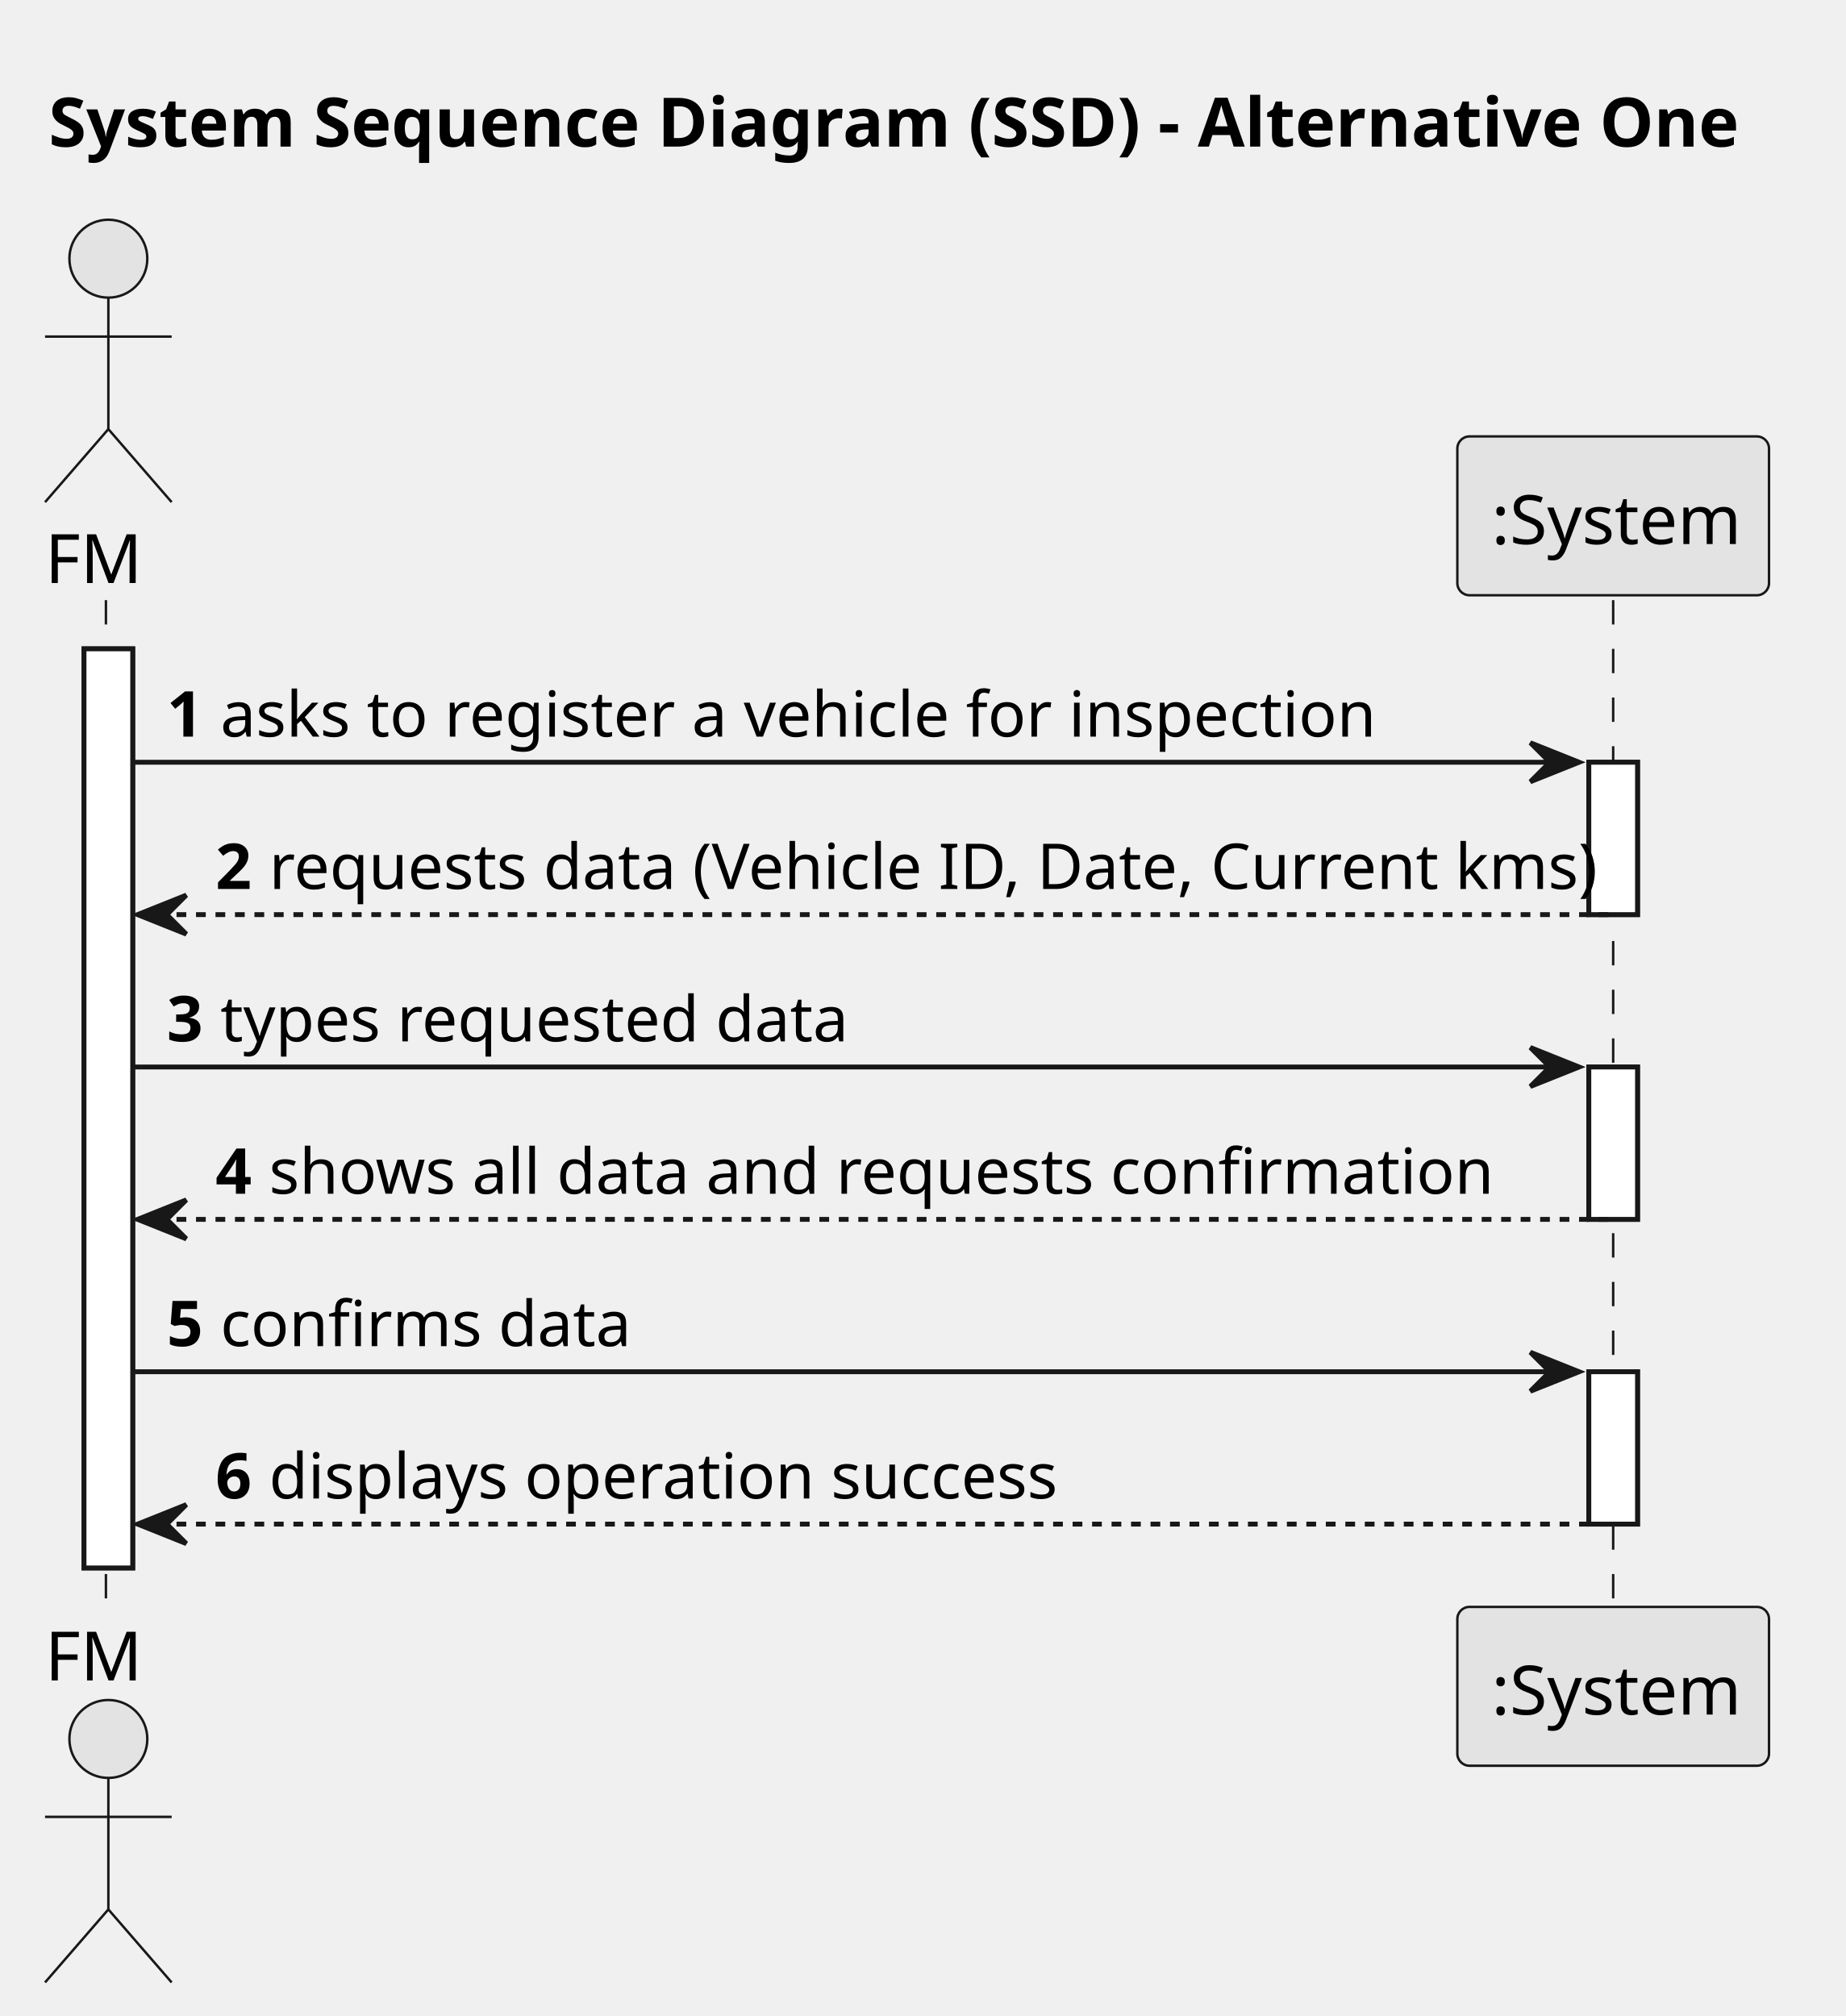
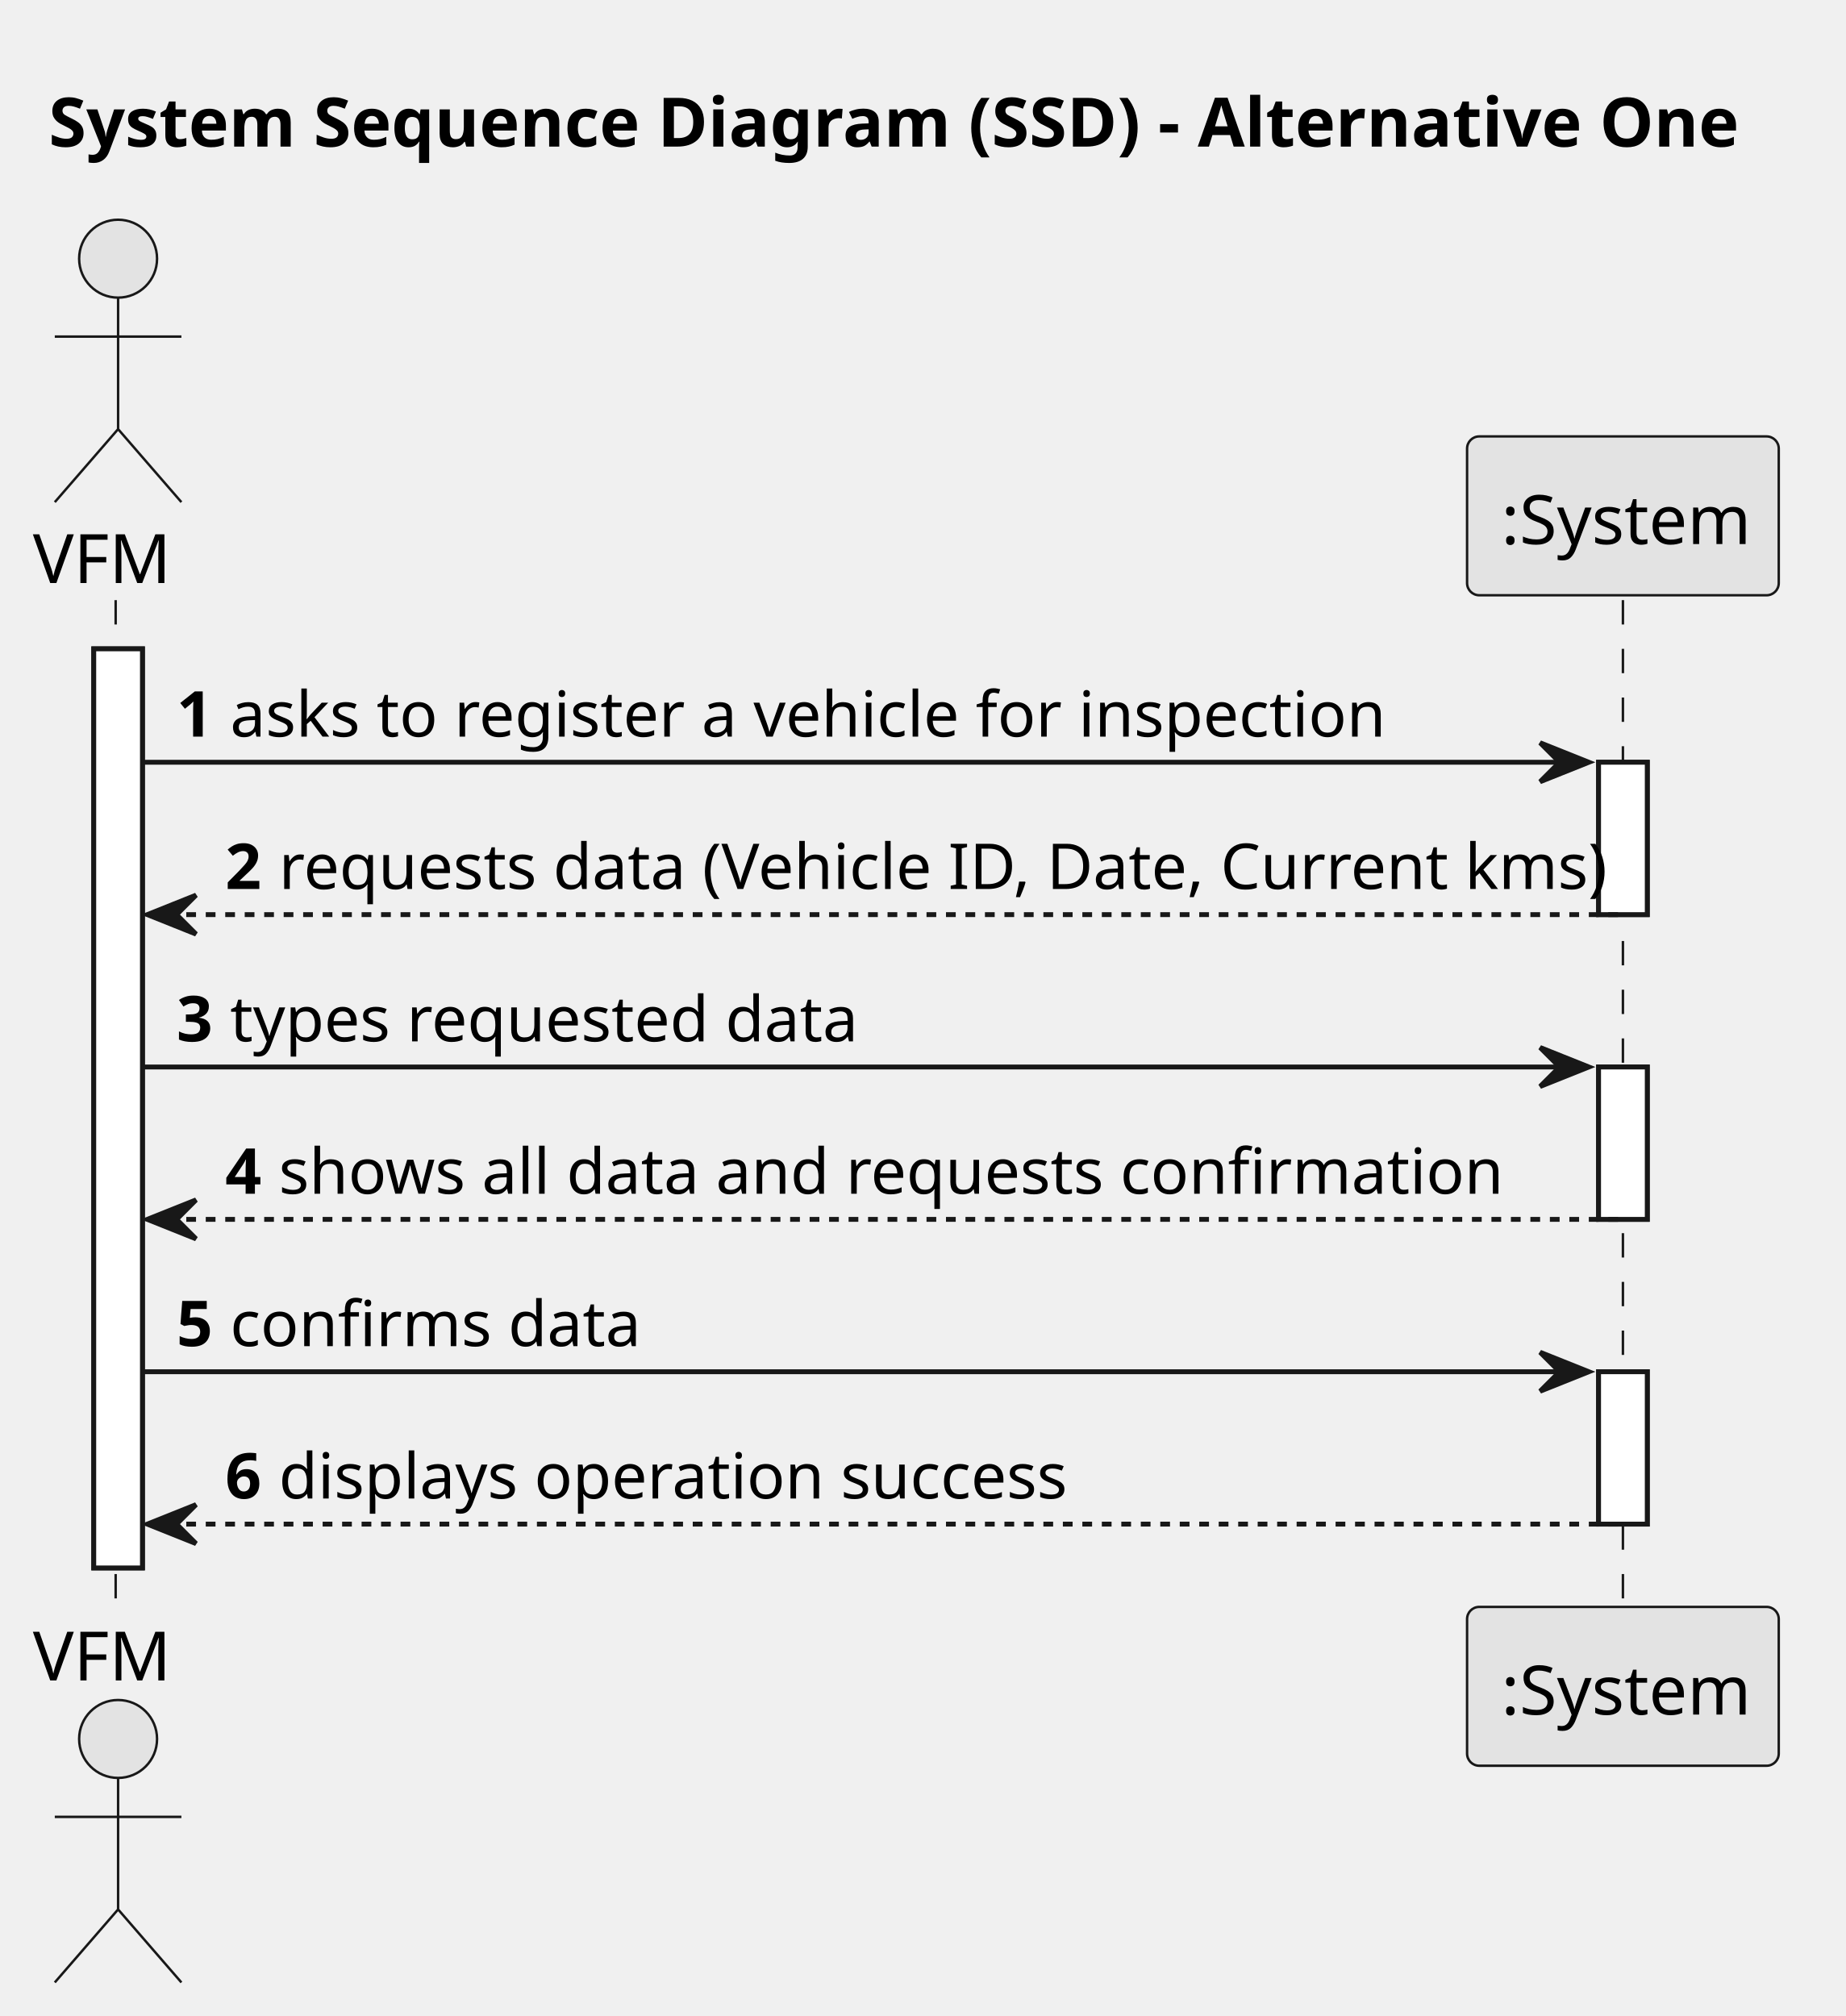
<svg xmlns="http://www.w3.org/2000/svg" contentStyleType="text/css" height="414px" preserveAspectRatio="none" style="width:379px;height:414px;background:#FFFFFF;" version="1.1" viewBox="0 0 379 414" width="379px" zoomAndPan="magnify">
  <defs />
  <g>
    <text fill="#000000" font-family="sans-serif" font-size="14" font-weight="bold" lengthAdjust="spacing" textLength="351" x="10" y="30.107">System Sequence Diagram (SSD) - Alternative One</text>
-     <rect fill="#FFFFFF" height="188.746" style="stroke:#181818;stroke-width:1.0;" width="10" x="17.25" y="133.242" />
-     <rect fill="#FFFFFF" height="31.291" style="stroke:#181818;stroke-width:1.0;" width="10" x="326.25" y="156.533" />
-     <rect fill="#FFFFFF" height="31.291" style="stroke:#181818;stroke-width:1.0;" width="10" x="326.25" y="219.115" />
-     <rect fill="#FFFFFF" height="31.291" style="stroke:#181818;stroke-width:1.0;" width="10" x="326.25" y="281.697" />
-     <line style="stroke:#181818;stroke-width:0.5;stroke-dasharray:5.0,5.0;" x1="21.75" x2="21.75" y1="123.242" y2="330.988" />
-     <line style="stroke:#181818;stroke-width:0.5;stroke-dasharray:5.0,5.0;" x1="331.25" x2="331.25" y1="123.242" y2="330.988" />
-     <text fill="#000000" font-family="sans-serif" font-size="14" lengthAdjust="spacing" textLength="20" x="9.25" y="119.728">FM</text>
-     <ellipse cx="22.25" cy="53.121" fill="#E3E3E3" rx="8" ry="8" style="stroke:#181818;stroke-width:0.5;" />
-     <path d="M22.25,61.121 L22.25,88.121 M9.25,69.121 L35.25,69.121 M22.25,88.121 L9.25,103.121 M22.25,88.121 L35.25,103.121 " fill="none" style="stroke:#181818;stroke-width:0.5;" />
-     <text fill="#000000" font-family="sans-serif" font-size="14" lengthAdjust="spacing" textLength="20" x="9.25" y="345.096">FM</text>
-     <ellipse cx="22.25" cy="357.109" fill="#E3E3E3" rx="8" ry="8" style="stroke:#181818;stroke-width:0.5;" />
-     <path d="M22.25,365.109 L22.25,392.109 M9.25,373.109 L35.25,373.109 M22.25,392.109 L9.25,407.109 M22.25,392.109 L35.25,407.109 " fill="none" style="stroke:#181818;stroke-width:0.5;" />
-     <rect fill="#E3E3E3" height="32.621" rx="2.5" ry="2.5" style="stroke:#181818;stroke-width:0.5;" width="64" x="299.25" y="89.621" />
-     <text fill="#000000" font-family="sans-serif" font-size="14" lengthAdjust="spacing" textLength="50" x="306.25" y="111.728">:System</text>
-     <rect fill="#E3E3E3" height="32.621" rx="2.5" ry="2.5" style="stroke:#181818;stroke-width:0.5;" width="64" x="299.25" y="329.988" />
-     <text fill="#000000" font-family="sans-serif" font-size="14" lengthAdjust="spacing" textLength="50" x="306.25" y="352.096">:System</text>
-     <rect fill="#FFFFFF" height="188.746" style="stroke:#181818;stroke-width:1.0;" width="10" x="17.25" y="133.242" />
-     <rect fill="#FFFFFF" height="31.291" style="stroke:#181818;stroke-width:1.0;" width="10" x="326.25" y="156.533" />
-     <rect fill="#FFFFFF" height="31.291" style="stroke:#181818;stroke-width:1.0;" width="10" x="326.25" y="219.115" />
-     <rect fill="#FFFFFF" height="31.291" style="stroke:#181818;stroke-width:1.0;" width="10" x="326.25" y="281.697" />
-     <polygon fill="#181818" points="314.25,152.533,324.25,156.533,314.25,160.533,318.25,156.533" style="stroke:#181818;stroke-width:1.0;" />
-     <line style="stroke:#181818;stroke-width:1.0;" x1="27.25" x2="320.25" y1="156.533" y2="156.533" />
-     <text fill="#000000" font-family="sans-serif" font-size="13" font-weight="bold" lengthAdjust="spacing" textLength="7" x="34.25" y="151.27">1</text>
-     <text fill="#000000" font-family="sans-serif" font-size="13" lengthAdjust="spacing" textLength="225" x="45.25" y="151.27">asks to register a vehicle for inspection</text>
-     <polygon fill="#181818" points="38.25,183.824,28.25,187.824,38.25,191.824,34.25,187.824" style="stroke:#181818;stroke-width:1.0;" />
-     <line style="stroke:#181818;stroke-width:1.0;stroke-dasharray:2.0,2.0;" x1="32.25" x2="330.25" y1="187.824" y2="187.824" />
-     <text fill="#000000" font-family="sans-serif" font-size="13" font-weight="bold" lengthAdjust="spacing" textLength="7" x="44.25" y="182.561">2</text>
-     <text fill="#000000" font-family="sans-serif" font-size="13" lengthAdjust="spacing" textLength="264" x="55.25" y="182.561">requests data (Vehicle ID, Date, Current kms)</text>
-     <polygon fill="#181818" points="314.25,215.115,324.25,219.115,314.25,223.115,318.25,219.115" style="stroke:#181818;stroke-width:1.0;" />
-     <line style="stroke:#181818;stroke-width:1.0;" x1="27.25" x2="320.25" y1="219.115" y2="219.115" />
-     <text fill="#000000" font-family="sans-serif" font-size="13" font-weight="bold" lengthAdjust="spacing" textLength="7" x="34.25" y="213.852">3</text>
-     <text fill="#000000" font-family="sans-serif" font-size="13" lengthAdjust="spacing" textLength="122" x="45.25" y="213.852">types requested data</text>
-     <polygon fill="#181818" points="38.25,246.406,28.25,250.406,38.25,254.406,34.25,250.406" style="stroke:#181818;stroke-width:1.0;" />
-     <line style="stroke:#181818;stroke-width:1.0;stroke-dasharray:2.0,2.0;" x1="32.25" x2="330.25" y1="250.406" y2="250.406" />
-     <text fill="#000000" font-family="sans-serif" font-size="13" font-weight="bold" lengthAdjust="spacing" textLength="7" x="44.25" y="245.144">4</text>
-     <text fill="#000000" font-family="sans-serif" font-size="13" lengthAdjust="spacing" textLength="236" x="55.25" y="245.144">shows all data and requests confirmation</text>
-     <polygon fill="#181818" points="314.25,277.697,324.25,281.697,314.25,285.697,318.25,281.697" style="stroke:#181818;stroke-width:1.0;" />
-     <line style="stroke:#181818;stroke-width:1.0;" x1="27.25" x2="320.25" y1="281.697" y2="281.697" />
-     <text fill="#000000" font-family="sans-serif" font-size="13" font-weight="bold" lengthAdjust="spacing" textLength="7" x="34.25" y="276.435">5</text>
-     <text fill="#000000" font-family="sans-serif" font-size="13" lengthAdjust="spacing" textLength="78" x="45.25" y="276.435">confirms data</text>
-     <polygon fill="#181818" points="38.25,308.988,28.25,312.988,38.25,316.988,34.25,312.988" style="stroke:#181818;stroke-width:1.0;" />
-     <line style="stroke:#181818;stroke-width:1.0;stroke-dasharray:2.0,2.0;" x1="32.25" x2="330.25" y1="312.988" y2="312.988" />
-     <text fill="#000000" font-family="sans-serif" font-size="13" font-weight="bold" lengthAdjust="spacing" textLength="7" x="44.25" y="307.726">6</text>
-     <text fill="#000000" font-family="sans-serif" font-size="13" lengthAdjust="spacing" textLength="158" x="55.25" y="307.726">displays operation success</text>
+     <rect fill="#FFFFFF" height="188.746" style="stroke:#181818;stroke-width:1.0;" width="10" x="19.25" y="133.242" />
+     <rect fill="#FFFFFF" height="31.291" style="stroke:#181818;stroke-width:1.0;" width="10" x="328.25" y="156.533" />
+     <rect fill="#FFFFFF" height="31.291" style="stroke:#181818;stroke-width:1.0;" width="10" x="328.25" y="219.115" />
+     <rect fill="#FFFFFF" height="31.291" style="stroke:#181818;stroke-width:1.0;" width="10" x="328.25" y="281.697" />
+     <line style="stroke:#181818;stroke-width:0.5;stroke-dasharray:5.0,5.0;" x1="23.75" x2="23.75" y1="123.242" y2="330.988" />
+     <line style="stroke:#181818;stroke-width:0.5;stroke-dasharray:5.0,5.0;" x1="333.25" x2="333.25" y1="123.242" y2="330.988" />
+     <text fill="#000000" font-family="sans-serif" font-size="14" lengthAdjust="spacing" textLength="29" x="6.75" y="119.728">VFM</text>
+     <ellipse cx="24.25" cy="53.121" fill="#E3E3E3" rx="8" ry="8" style="stroke:#181818;stroke-width:0.5;" />
+     <path d="M24.25,61.121 L24.25,88.121 M11.25,69.121 L37.25,69.121 M24.25,88.121 L11.25,103.121 M24.25,88.121 L37.25,103.121 " fill="none" style="stroke:#181818;stroke-width:0.5;" />
+     <text fill="#000000" font-family="sans-serif" font-size="14" lengthAdjust="spacing" textLength="29" x="6.75" y="345.096">VFM</text>
+     <ellipse cx="24.25" cy="357.109" fill="#E3E3E3" rx="8" ry="8" style="stroke:#181818;stroke-width:0.5;" />
+     <path d="M24.25,365.109 L24.25,392.109 M11.25,373.109 L37.25,373.109 M24.25,392.109 L11.25,407.109 M24.25,392.109 L37.25,407.109 " fill="none" style="stroke:#181818;stroke-width:0.5;" />
+     <rect fill="#E3E3E3" height="32.621" rx="2.5" ry="2.5" style="stroke:#181818;stroke-width:0.5;" width="64" x="301.25" y="89.621" />
+     <text fill="#000000" font-family="sans-serif" font-size="14" lengthAdjust="spacing" textLength="50" x="308.25" y="111.728">:System</text>
+     <rect fill="#E3E3E3" height="32.621" rx="2.5" ry="2.5" style="stroke:#181818;stroke-width:0.5;" width="64" x="301.25" y="329.988" />
+     <text fill="#000000" font-family="sans-serif" font-size="14" lengthAdjust="spacing" textLength="50" x="308.25" y="352.096">:System</text>
+     <rect fill="#FFFFFF" height="188.746" style="stroke:#181818;stroke-width:1.0;" width="10" x="19.25" y="133.242" />
+     <rect fill="#FFFFFF" height="31.291" style="stroke:#181818;stroke-width:1.0;" width="10" x="328.25" y="156.533" />
+     <rect fill="#FFFFFF" height="31.291" style="stroke:#181818;stroke-width:1.0;" width="10" x="328.25" y="219.115" />
+     <rect fill="#FFFFFF" height="31.291" style="stroke:#181818;stroke-width:1.0;" width="10" x="328.25" y="281.697" />
+     <polygon fill="#181818" points="316.25,152.533,326.25,156.533,316.25,160.533,320.25,156.533" style="stroke:#181818;stroke-width:1.0;" />
+     <line style="stroke:#181818;stroke-width:1.0;" x1="29.25" x2="322.25" y1="156.533" y2="156.533" />
+     <text fill="#000000" font-family="sans-serif" font-size="13" font-weight="bold" lengthAdjust="spacing" textLength="7" x="36.25" y="151.27">1</text>
+     <text fill="#000000" font-family="sans-serif" font-size="13" lengthAdjust="spacing" textLength="225" x="47.25" y="151.27">asks to register a vehicle for inspection</text>
+     <polygon fill="#181818" points="40.25,183.824,30.25,187.824,40.25,191.824,36.25,187.824" style="stroke:#181818;stroke-width:1.0;" />
+     <line style="stroke:#181818;stroke-width:1.0;stroke-dasharray:2.0,2.0;" x1="34.25" x2="332.25" y1="187.824" y2="187.824" />
+     <text fill="#000000" font-family="sans-serif" font-size="13" font-weight="bold" lengthAdjust="spacing" textLength="7" x="46.25" y="182.561">2</text>
+     <text fill="#000000" font-family="sans-serif" font-size="13" lengthAdjust="spacing" textLength="264" x="57.25" y="182.561">requests data (Vehicle ID, Date, Current kms)</text>
+     <polygon fill="#181818" points="316.25,215.115,326.25,219.115,316.25,223.115,320.25,219.115" style="stroke:#181818;stroke-width:1.0;" />
+     <line style="stroke:#181818;stroke-width:1.0;" x1="29.25" x2="322.25" y1="219.115" y2="219.115" />
+     <text fill="#000000" font-family="sans-serif" font-size="13" font-weight="bold" lengthAdjust="spacing" textLength="7" x="36.25" y="213.852">3</text>
+     <text fill="#000000" font-family="sans-serif" font-size="13" lengthAdjust="spacing" textLength="122" x="47.25" y="213.852">types requested data</text>
+     <polygon fill="#181818" points="40.25,246.406,30.25,250.406,40.25,254.406,36.25,250.406" style="stroke:#181818;stroke-width:1.0;" />
+     <line style="stroke:#181818;stroke-width:1.0;stroke-dasharray:2.0,2.0;" x1="34.25" x2="332.25" y1="250.406" y2="250.406" />
+     <text fill="#000000" font-family="sans-serif" font-size="13" font-weight="bold" lengthAdjust="spacing" textLength="7" x="46.25" y="245.144">4</text>
+     <text fill="#000000" font-family="sans-serif" font-size="13" lengthAdjust="spacing" textLength="236" x="57.25" y="245.144">shows all data and requests confirmation</text>
+     <polygon fill="#181818" points="316.25,277.697,326.25,281.697,316.25,285.697,320.25,281.697" style="stroke:#181818;stroke-width:1.0;" />
+     <line style="stroke:#181818;stroke-width:1.0;" x1="29.25" x2="322.25" y1="281.697" y2="281.697" />
+     <text fill="#000000" font-family="sans-serif" font-size="13" font-weight="bold" lengthAdjust="spacing" textLength="7" x="36.25" y="276.435">5</text>
+     <text fill="#000000" font-family="sans-serif" font-size="13" lengthAdjust="spacing" textLength="78" x="47.25" y="276.435">confirms data</text>
+     <polygon fill="#181818" points="40.25,308.988,30.25,312.988,40.25,316.988,36.25,312.988" style="stroke:#181818;stroke-width:1.0;" />
+     <line style="stroke:#181818;stroke-width:1.0;stroke-dasharray:2.0,2.0;" x1="34.25" x2="332.25" y1="312.988" y2="312.988" />
+     <text fill="#000000" font-family="sans-serif" font-size="13" font-weight="bold" lengthAdjust="spacing" textLength="7" x="46.25" y="307.726">6</text>
+     <text fill="#000000" font-family="sans-serif" font-size="13" lengthAdjust="spacing" textLength="158" x="57.25" y="307.726">displays operation success</text>
  </g>
</svg>
